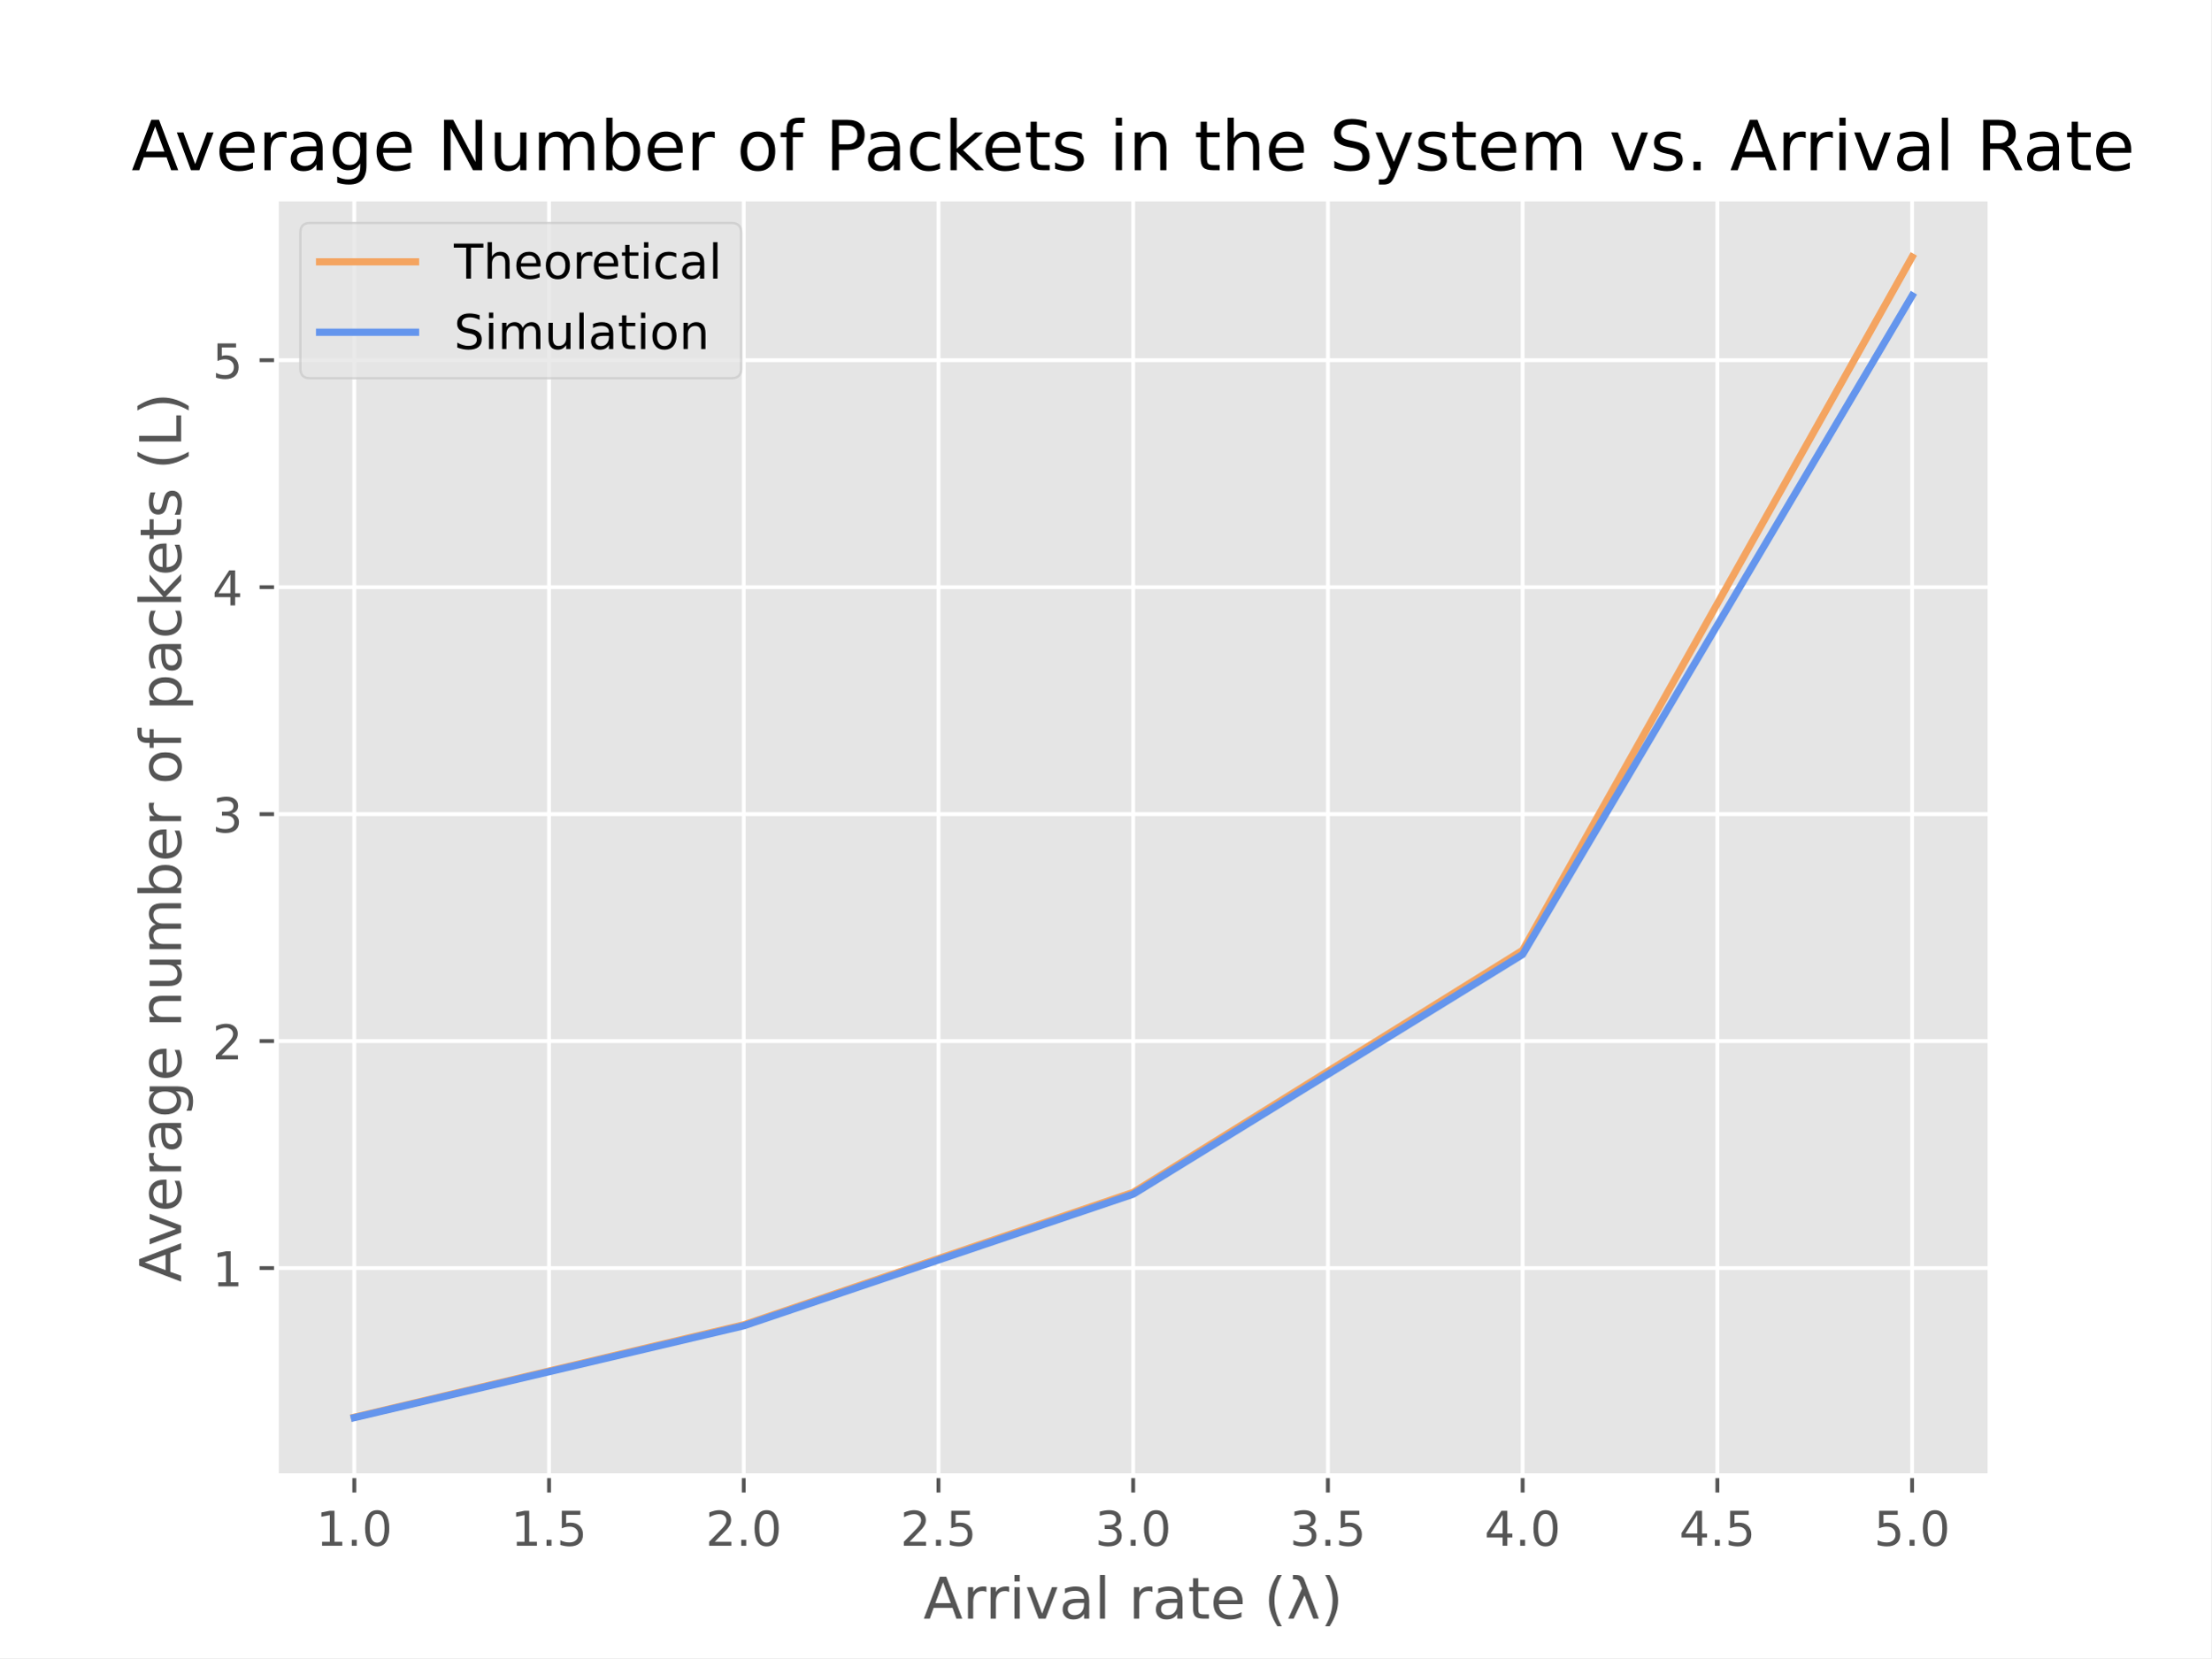
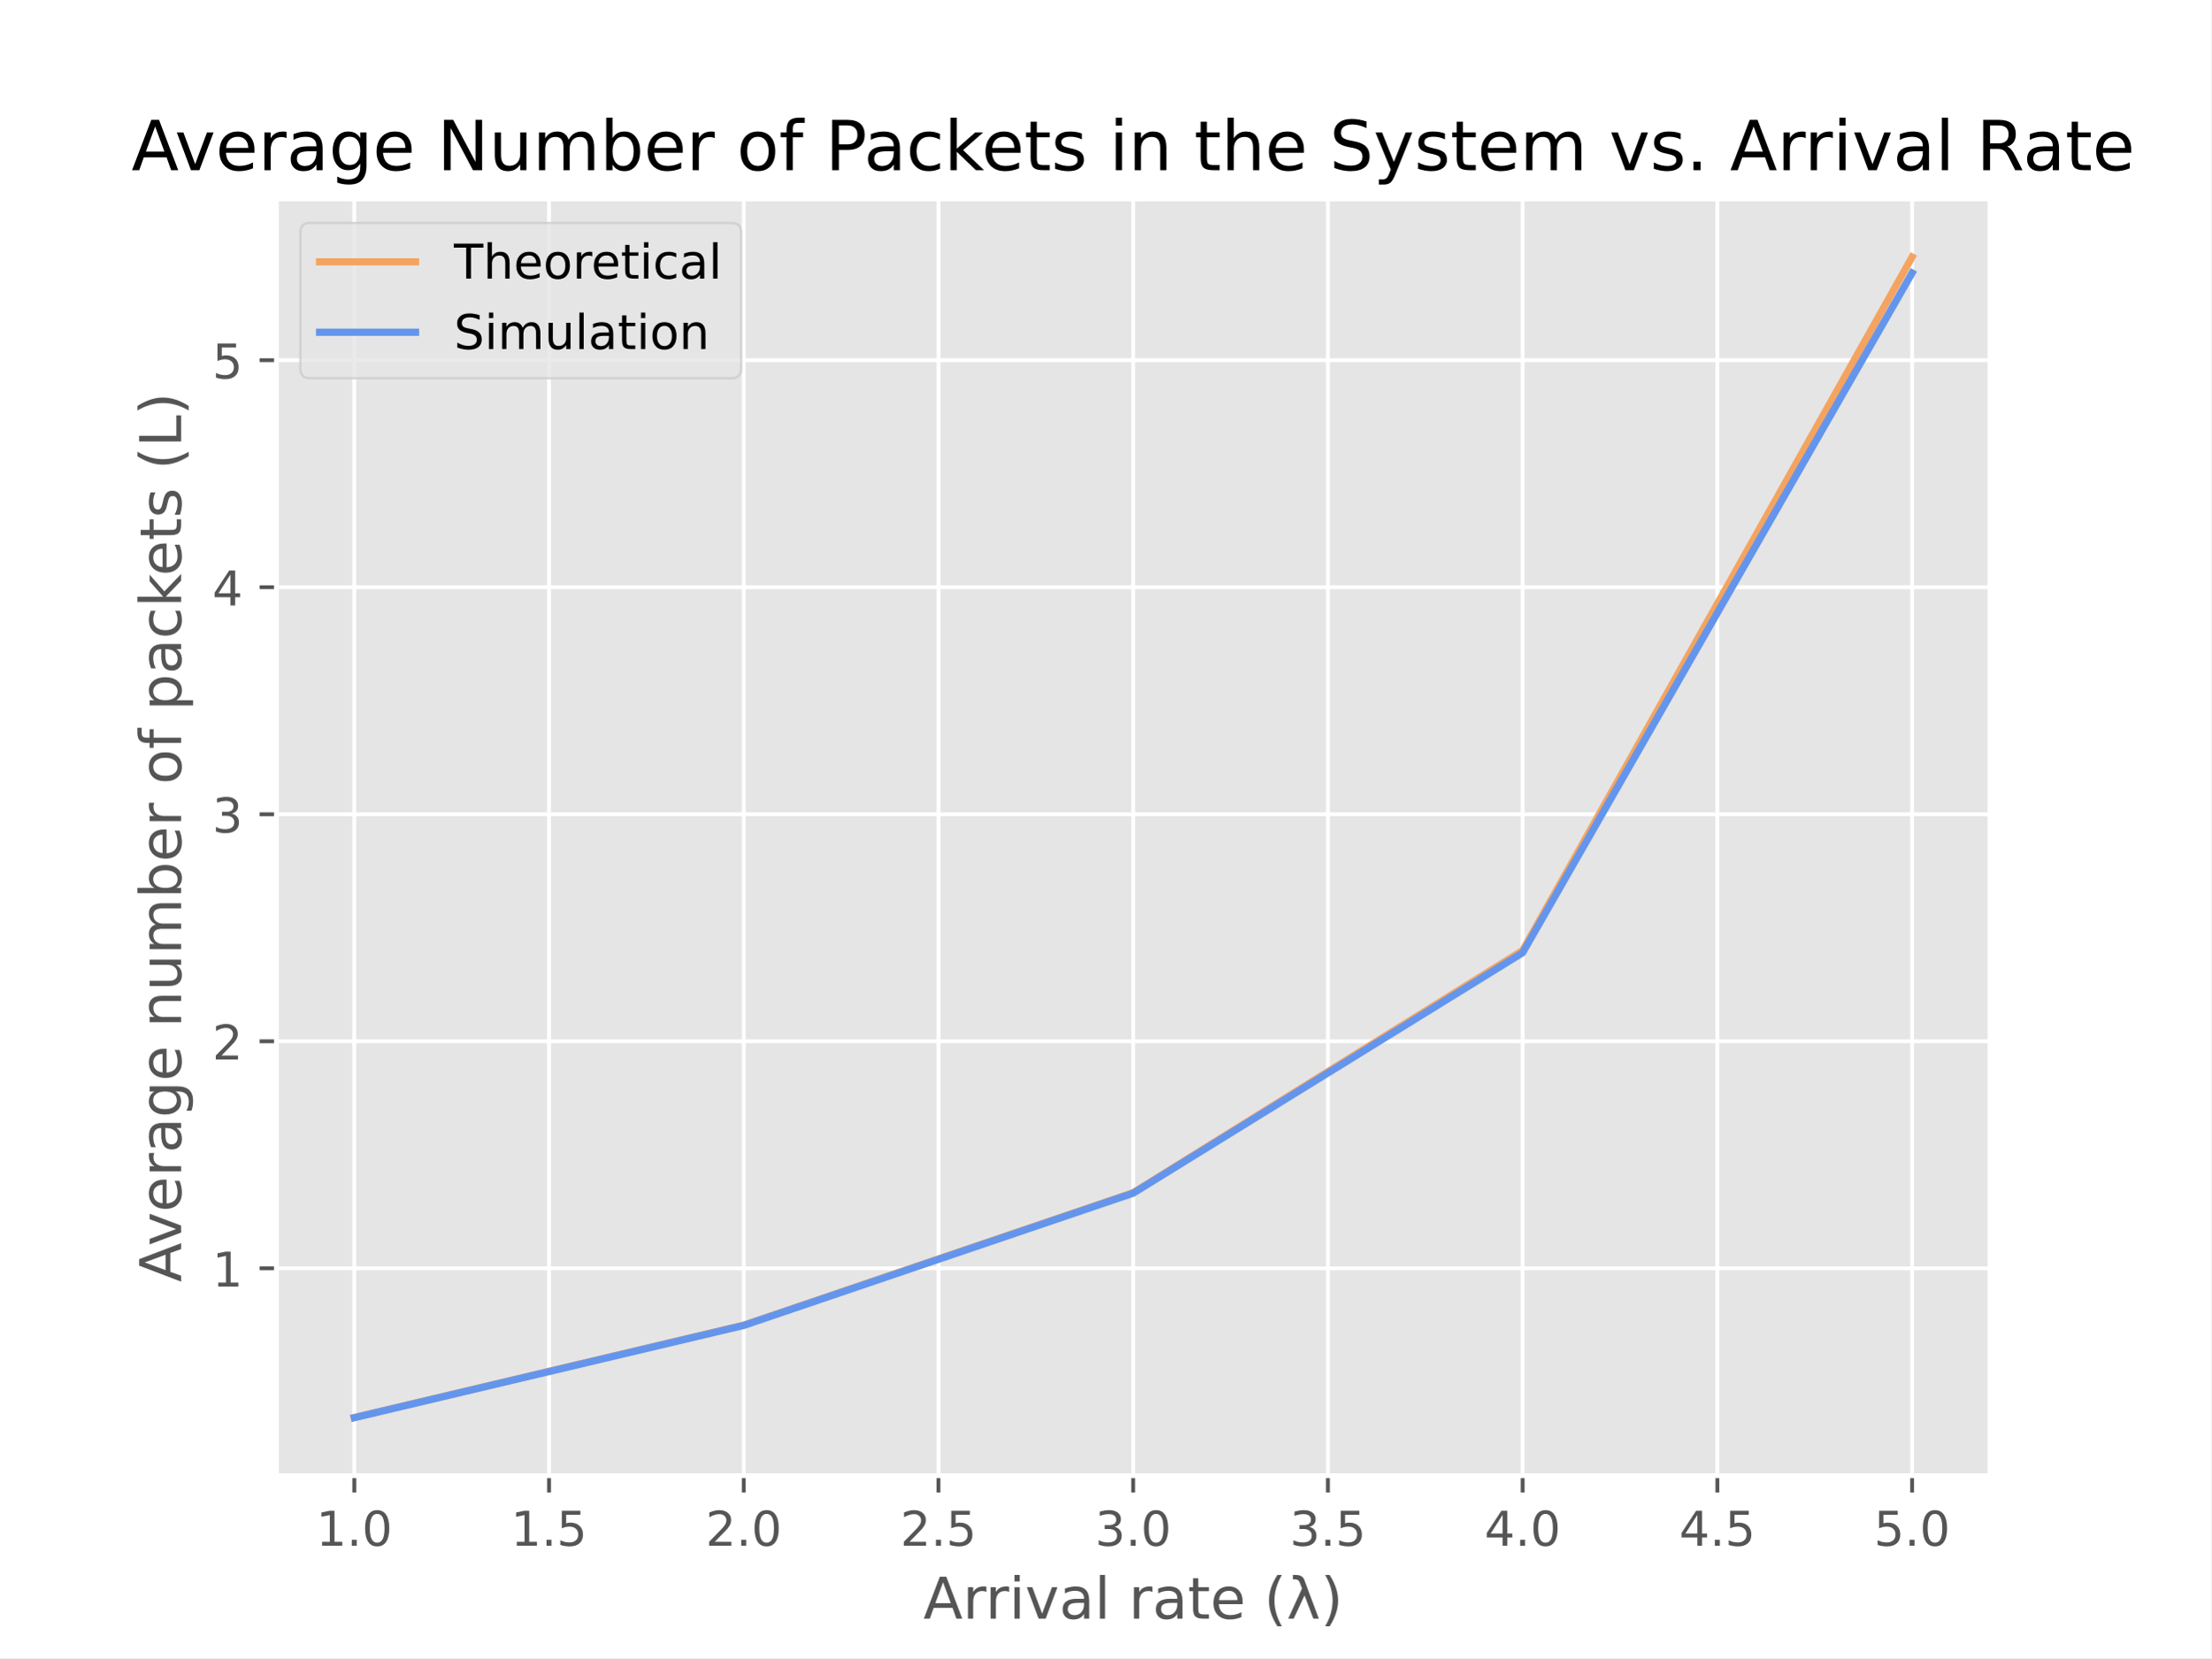
<svg xmlns="http://www.w3.org/2000/svg" xmlns:xlink="http://www.w3.org/1999/xlink" width="460.8pt" height="345.6pt" viewBox="0 0 460.8 345.6" version="1.1">
  <defs>
    <style type="text/css">*{stroke-linejoin: round; stroke-linecap: butt}</style>
  </defs>
  <g id="figure_1">
    <g id="patch_1">
      <path d="M 0 345.6  L 460.8 345.6  L 460.8 0  L 0 0  z " style="fill: #ffffff" />
    </g>
    <g id="axes_1">
      <g id="patch_2">
        <path d="M 57.6 307.584  L 414.72 307.584  L 414.72 41.472  L 57.6 41.472  z " style="fill: #e5e5e5" />
      </g>
      <g id="matplotlib.axis_1">
        <g id="xtick_1">
          <g id="line2d_1">
-             <path d="M 73.833 307.584  L 73.833 41.472  " clip-path="url(#pcdde0adc64)" style="fill: none; stroke: #ffffff; stroke-width: 0.8; stroke-linecap: square" />
+             <path d="M 73.833 307.584  L 73.833 41.472  " clip-path="url(#p3af6753d50)" style="fill: none; stroke: #ffffff; stroke-width: 0.8; stroke-linecap: square" />
          </g>
          <g id="line2d_2">
            <defs>
-               <path id="m30b4d88500" d="M 0 0  L 0 3.5  " style="stroke: #555555; stroke-width: 0.8" />
+               <path id="mdb3ce0d282" d="M 0 0  L 0 3.5  " style="stroke: #555555; stroke-width: 0.8" />
            </defs>
            <g>
-               <use xlink:href="#m30b4d88500" x="73.833" y="307.584" style="fill: #555555; stroke: #555555; stroke-width: 0.8" />
+               <use xlink:href="#mdb3ce0d282" x="73.833" y="307.584" style="fill: #555555; stroke: #555555; stroke-width: 0.8" />
            </g>
          </g>
          <g id="text_1">
            <g style="fill: #555555" transform="translate(65.88116 322.1824) scale(0.1 -0.1)">
              <defs>
                <path id="DejaVuSans-31" d="M 794 531  L 1825 531  L 1825 4091  L 703 3866  L 703 4441  L 1819 4666  L 2450 4666  L 2450 531  L 3481 531  L 3481 0  L 794 0  L 794 531  z " transform="scale(0.015625)" />
                <path id="DejaVuSans-2e" d="M 684 794  L 1344 794  L 1344 0  L 684 0  L 684 794  z " transform="scale(0.015625)" />
                <path id="DejaVuSans-30" d="M 2034 4250  Q 1547 4250 1301 3770  Q 1056 3291 1056 2328  Q 1056 1369 1301 889  Q 1547 409 2034 409  Q 2525 409 2770 889  Q 3016 1369 3016 2328  Q 3016 3291 2770 3770  Q 2525 4250 2034 4250  z M 2034 4750  Q 2819 4750 3233 4129  Q 3647 3509 3647 2328  Q 3647 1150 3233 529  Q 2819 -91 2034 -91  Q 1250 -91 836 529  Q 422 1150 422 2328  Q 422 3509 836 4129  Q 1250 4750 2034 4750  z " transform="scale(0.015625)" />
              </defs>
              <use xlink:href="#DejaVuSans-31" />
              <use xlink:href="#DejaVuSans-2e" x="63.623" />
              <use xlink:href="#DejaVuSans-30" x="95.41" />
            </g>
          </g>
        </g>
        <g id="xtick_2">
          <g id="line2d_3">
-             <path d="M 114.415 307.584  L 114.415 41.472  " clip-path="url(#pcdde0adc64)" style="fill: none; stroke: #ffffff; stroke-width: 0.8; stroke-linecap: square" />
+             <path d="M 114.415 307.584  L 114.415 41.472  " clip-path="url(#p3af6753d50)" style="fill: none; stroke: #ffffff; stroke-width: 0.8; stroke-linecap: square" />
          </g>
          <g id="line2d_4">
            <g>
-               <use xlink:href="#m30b4d88500" x="114.415" y="307.584" style="fill: #555555; stroke: #555555; stroke-width: 0.8" />
+               <use xlink:href="#mdb3ce0d282" x="114.415" y="307.584" style="fill: #555555; stroke: #555555; stroke-width: 0.8" />
            </g>
          </g>
          <g id="text_2">
            <g style="fill: #555555" transform="translate(106.463 322.1824) scale(0.1 -0.1)">
              <defs>
                <path id="DejaVuSans-35" d="M 691 4666  L 3169 4666  L 3169 4134  L 1269 4134  L 1269 2991  Q 1406 3038 1543 3061  Q 1681 3084 1819 3084  Q 2600 3084 3056 2656  Q 3513 2228 3513 1497  Q 3513 744 3044 326  Q 2575 -91 1722 -91  Q 1428 -91 1123 -41  Q 819 9 494 109  L 494 744  Q 775 591 1075 516  Q 1375 441 1709 441  Q 2250 441 2565 725  Q 2881 1009 2881 1497  Q 2881 1984 2565 2268  Q 2250 2553 1709 2553  Q 1456 2553 1204 2497  Q 953 2441 691 2322  L 691 4666  z " transform="scale(0.015625)" />
              </defs>
              <use xlink:href="#DejaVuSans-31" />
              <use xlink:href="#DejaVuSans-2e" x="63.623" />
              <use xlink:href="#DejaVuSans-35" x="95.41" />
            </g>
          </g>
        </g>
        <g id="xtick_3">
          <g id="line2d_5">
-             <path d="M 154.996 307.584  L 154.996 41.472  " clip-path="url(#pcdde0adc64)" style="fill: none; stroke: #ffffff; stroke-width: 0.8; stroke-linecap: square" />
+             <path d="M 154.996 307.584  L 154.996 41.472  " clip-path="url(#p3af6753d50)" style="fill: none; stroke: #ffffff; stroke-width: 0.8; stroke-linecap: square" />
          </g>
          <g id="line2d_6">
            <g>
-               <use xlink:href="#m30b4d88500" x="154.996" y="307.584" style="fill: #555555; stroke: #555555; stroke-width: 0.8" />
+               <use xlink:href="#mdb3ce0d282" x="154.996" y="307.584" style="fill: #555555; stroke: #555555; stroke-width: 0.8" />
            </g>
          </g>
          <g id="text_3">
            <g style="fill: #555555" transform="translate(147.0448 322.1824) scale(0.1 -0.1)">
              <defs>
                <path id="DejaVuSans-32" d="M 1228 531  L 3431 531  L 3431 0  L 469 0  L 469 531  Q 828 903 1448 1529  Q 2069 2156 2228 2338  Q 2531 2678 2651 2914  Q 2772 3150 2772 3378  Q 2772 3750 2511 3984  Q 2250 4219 1831 4219  Q 1534 4219 1204 4116  Q 875 4013 500 3803  L 500 4441  Q 881 4594 1212 4672  Q 1544 4750 1819 4750  Q 2544 4750 2975 4387  Q 3406 4025 3406 3419  Q 3406 3131 3298 2873  Q 3191 2616 2906 2266  Q 2828 2175 2409 1742  Q 1991 1309 1228 531  z " transform="scale(0.015625)" />
              </defs>
              <use xlink:href="#DejaVuSans-32" />
              <use xlink:href="#DejaVuSans-2e" x="63.623" />
              <use xlink:href="#DejaVuSans-30" x="95.41" />
            </g>
          </g>
        </g>
        <g id="xtick_4">
          <g id="line2d_7">
-             <path d="M 195.578 307.584  L 195.578 41.472  " clip-path="url(#pcdde0adc64)" style="fill: none; stroke: #ffffff; stroke-width: 0.8; stroke-linecap: square" />
+             <path d="M 195.578 307.584  L 195.578 41.472  " clip-path="url(#p3af6753d50)" style="fill: none; stroke: #ffffff; stroke-width: 0.8; stroke-linecap: square" />
          </g>
          <g id="line2d_8">
            <g>
-               <use xlink:href="#m30b4d88500" x="195.578" y="307.584" style="fill: #555555; stroke: #555555; stroke-width: 0.8" />
+               <use xlink:href="#mdb3ce0d282" x="195.578" y="307.584" style="fill: #555555; stroke: #555555; stroke-width: 0.8" />
            </g>
          </g>
          <g id="text_4">
            <g style="fill: #555555" transform="translate(187.6266 322.1824) scale(0.1 -0.1)">
              <use xlink:href="#DejaVuSans-32" />
              <use xlink:href="#DejaVuSans-2e" x="63.623" />
              <use xlink:href="#DejaVuSans-35" x="95.41" />
            </g>
          </g>
        </g>
        <g id="xtick_5">
          <g id="line2d_9">
-             <path d="M 236.16 307.584  L 236.16 41.472  " clip-path="url(#pcdde0adc64)" style="fill: none; stroke: #ffffff; stroke-width: 0.8; stroke-linecap: square" />
+             <path d="M 236.16 307.584  L 236.16 41.472  " clip-path="url(#p3af6753d50)" style="fill: none; stroke: #ffffff; stroke-width: 0.8; stroke-linecap: square" />
          </g>
          <g id="line2d_10">
            <g>
-               <use xlink:href="#m30b4d88500" x="236.16" y="307.584" style="fill: #555555; stroke: #555555; stroke-width: 0.8" />
+               <use xlink:href="#mdb3ce0d282" x="236.16" y="307.584" style="fill: #555555; stroke: #555555; stroke-width: 0.8" />
            </g>
          </g>
          <g id="text_5">
            <g style="fill: #555555" transform="translate(228.2084 322.1824) scale(0.1 -0.1)">
              <defs>
                <path id="DejaVuSans-33" d="M 2597 2516  Q 3050 2419 3304 2112  Q 3559 1806 3559 1356  Q 3559 666 3084 287  Q 2609 -91 1734 -91  Q 1441 -91 1130 -33  Q 819 25 488 141  L 488 750  Q 750 597 1062 519  Q 1375 441 1716 441  Q 2309 441 2620 675  Q 2931 909 2931 1356  Q 2931 1769 2642 2001  Q 2353 2234 1838 2234  L 1294 2234  L 1294 2753  L 1863 2753  Q 2328 2753 2575 2939  Q 2822 3125 2822 3475  Q 2822 3834 2567 4026  Q 2313 4219 1838 4219  Q 1578 4219 1281 4162  Q 984 4106 628 3988  L 628 4550  Q 988 4650 1302 4700  Q 1616 4750 1894 4750  Q 2613 4750 3031 4423  Q 3450 4097 3450 3541  Q 3450 3153 3228 2886  Q 3006 2619 2597 2516  z " transform="scale(0.015625)" />
              </defs>
              <use xlink:href="#DejaVuSans-33" />
              <use xlink:href="#DejaVuSans-2e" x="63.623" />
              <use xlink:href="#DejaVuSans-30" x="95.41" />
            </g>
          </g>
        </g>
        <g id="xtick_6">
          <g id="line2d_11">
-             <path d="M 276.742 307.584  L 276.742 41.472  " clip-path="url(#pcdde0adc64)" style="fill: none; stroke: #ffffff; stroke-width: 0.8; stroke-linecap: square" />
+             <path d="M 276.742 307.584  L 276.742 41.472  " clip-path="url(#p3af6753d50)" style="fill: none; stroke: #ffffff; stroke-width: 0.8; stroke-linecap: square" />
          </g>
          <g id="line2d_12">
            <g>
-               <use xlink:href="#m30b4d88500" x="276.742" y="307.584" style="fill: #555555; stroke: #555555; stroke-width: 0.8" />
+               <use xlink:href="#mdb3ce0d282" x="276.742" y="307.584" style="fill: #555555; stroke: #555555; stroke-width: 0.8" />
            </g>
          </g>
          <g id="text_6">
            <g style="fill: #555555" transform="translate(268.7903 322.1824) scale(0.1 -0.1)">
              <use xlink:href="#DejaVuSans-33" />
              <use xlink:href="#DejaVuSans-2e" x="63.623" />
              <use xlink:href="#DejaVuSans-35" x="95.41" />
            </g>
          </g>
        </g>
        <g id="xtick_7">
          <g id="line2d_13">
-             <path d="M 317.324 307.584  L 317.324 41.472  " clip-path="url(#pcdde0adc64)" style="fill: none; stroke: #ffffff; stroke-width: 0.8; stroke-linecap: square" />
+             <path d="M 317.324 307.584  L 317.324 41.472  " clip-path="url(#p3af6753d50)" style="fill: none; stroke: #ffffff; stroke-width: 0.8; stroke-linecap: square" />
          </g>
          <g id="line2d_14">
            <g>
-               <use xlink:href="#m30b4d88500" x="317.324" y="307.584" style="fill: #555555; stroke: #555555; stroke-width: 0.8" />
+               <use xlink:href="#mdb3ce0d282" x="317.324" y="307.584" style="fill: #555555; stroke: #555555; stroke-width: 0.8" />
            </g>
          </g>
          <g id="text_7">
            <g style="fill: #555555" transform="translate(309.3721 322.1824) scale(0.1 -0.1)">
              <defs>
                <path id="DejaVuSans-34" d="M 2419 4116  L 825 1625  L 2419 1625  L 2419 4116  z M 2253 4666  L 3047 4666  L 3047 1625  L 3713 1625  L 3713 1100  L 3047 1100  L 3047 0  L 2419 0  L 2419 1100  L 313 1100  L 313 1709  L 2253 4666  z " transform="scale(0.015625)" />
              </defs>
              <use xlink:href="#DejaVuSans-34" />
              <use xlink:href="#DejaVuSans-2e" x="63.623" />
              <use xlink:href="#DejaVuSans-30" x="95.41" />
            </g>
          </g>
        </g>
        <g id="xtick_8">
          <g id="line2d_15">
-             <path d="M 357.905 307.584  L 357.905 41.472  " clip-path="url(#pcdde0adc64)" style="fill: none; stroke: #ffffff; stroke-width: 0.8; stroke-linecap: square" />
+             <path d="M 357.905 307.584  L 357.905 41.472  " clip-path="url(#p3af6753d50)" style="fill: none; stroke: #ffffff; stroke-width: 0.8; stroke-linecap: square" />
          </g>
          <g id="line2d_16">
            <g>
-               <use xlink:href="#m30b4d88500" x="357.905" y="307.584" style="fill: #555555; stroke: #555555; stroke-width: 0.8" />
+               <use xlink:href="#mdb3ce0d282" x="357.905" y="307.584" style="fill: #555555; stroke: #555555; stroke-width: 0.8" />
            </g>
          </g>
          <g id="text_8">
            <g style="fill: #555555" transform="translate(349.9539 322.1824) scale(0.1 -0.1)">
              <use xlink:href="#DejaVuSans-34" />
              <use xlink:href="#DejaVuSans-2e" x="63.623" />
              <use xlink:href="#DejaVuSans-35" x="95.41" />
            </g>
          </g>
        </g>
        <g id="xtick_9">
          <g id="line2d_17">
-             <path d="M 398.487 307.584  L 398.487 41.472  " clip-path="url(#pcdde0adc64)" style="fill: none; stroke: #ffffff; stroke-width: 0.8; stroke-linecap: square" />
+             <path d="M 398.487 307.584  L 398.487 41.472  " clip-path="url(#p3af6753d50)" style="fill: none; stroke: #ffffff; stroke-width: 0.8; stroke-linecap: square" />
          </g>
          <g id="line2d_18">
            <g>
-               <use xlink:href="#m30b4d88500" x="398.487" y="307.584" style="fill: #555555; stroke: #555555; stroke-width: 0.8" />
+               <use xlink:href="#mdb3ce0d282" x="398.487" y="307.584" style="fill: #555555; stroke: #555555; stroke-width: 0.8" />
            </g>
          </g>
          <g id="text_9">
            <g style="fill: #555555" transform="translate(390.5357 322.1824) scale(0.1 -0.1)">
              <use xlink:href="#DejaVuSans-35" />
              <use xlink:href="#DejaVuSans-2e" x="63.623" />
              <use xlink:href="#DejaVuSans-30" x="95.41" />
            </g>
          </g>
        </g>
        <g id="text_10">
          <g style="fill: #555555" transform="translate(192.4313 337.3802) scale(0.12 -0.12)">
            <defs>
              <path id="DejaVuSans-41" d="M 2188 4044  L 1331 1722  L 3047 1722  L 2188 4044  z M 1831 4666  L 2547 4666  L 4325 0  L 3669 0  L 3244 1197  L 1141 1197  L 716 0  L 50 0  L 1831 4666  z " transform="scale(0.015625)" />
              <path id="DejaVuSans-72" d="M 2631 2963  Q 2534 3019 2420 3045  Q 2306 3072 2169 3072  Q 1681 3072 1420 2755  Q 1159 2438 1159 1844  L 1159 0  L 581 0  L 581 3500  L 1159 3500  L 1159 2956  Q 1341 3275 1631 3429  Q 1922 3584 2338 3584  Q 2397 3584 2469 3576  Q 2541 3569 2628 3553  L 2631 2963  z " transform="scale(0.015625)" />
              <path id="DejaVuSans-69" d="M 603 3500  L 1178 3500  L 1178 0  L 603 0  L 603 3500  z M 603 4863  L 1178 4863  L 1178 4134  L 603 4134  L 603 4863  z " transform="scale(0.015625)" />
              <path id="DejaVuSans-76" d="M 191 3500  L 800 3500  L 1894 563  L 2988 3500  L 3597 3500  L 2284 0  L 1503 0  L 191 3500  z " transform="scale(0.015625)" />
              <path id="DejaVuSans-61" d="M 2194 1759  Q 1497 1759 1228 1600  Q 959 1441 959 1056  Q 959 750 1161 570  Q 1363 391 1709 391  Q 2188 391 2477 730  Q 2766 1069 2766 1631  L 2766 1759  L 2194 1759  z M 3341 1997  L 3341 0  L 2766 0  L 2766 531  Q 2569 213 2275 61  Q 1981 -91 1556 -91  Q 1019 -91 701 211  Q 384 513 384 1019  Q 384 1609 779 1909  Q 1175 2209 1959 2209  L 2766 2209  L 2766 2266  Q 2766 2663 2505 2880  Q 2244 3097 1772 3097  Q 1472 3097 1187 3025  Q 903 2953 641 2809  L 641 3341  Q 956 3463 1253 3523  Q 1550 3584 1831 3584  Q 2591 3584 2966 3190  Q 3341 2797 3341 1997  z " transform="scale(0.015625)" />
              <path id="DejaVuSans-6c" d="M 603 4863  L 1178 4863  L 1178 0  L 603 0  L 603 4863  z " transform="scale(0.015625)" />
              <path id="DejaVuSans-20" transform="scale(0.015625)" />
              <path id="DejaVuSans-74" d="M 1172 4494  L 1172 3500  L 2356 3500  L 2356 3053  L 1172 3053  L 1172 1153  Q 1172 725 1289 603  Q 1406 481 1766 481  L 2356 481  L 2356 0  L 1766 0  Q 1100 0 847 248  Q 594 497 594 1153  L 594 3053  L 172 3053  L 172 3500  L 594 3500  L 594 4494  L 1172 4494  z " transform="scale(0.015625)" />
              <path id="DejaVuSans-65" d="M 3597 1894  L 3597 1613  L 953 1613  Q 991 1019 1311 708  Q 1631 397 2203 397  Q 2534 397 2845 478  Q 3156 559 3463 722  L 3463 178  Q 3153 47 2828 -22  Q 2503 -91 2169 -91  Q 1331 -91 842 396  Q 353 884 353 1716  Q 353 2575 817 3079  Q 1281 3584 2069 3584  Q 2775 3584 3186 3129  Q 3597 2675 3597 1894  z M 3022 2063  Q 3016 2534 2758 2815  Q 2500 3097 2075 3097  Q 1594 3097 1305 2825  Q 1016 2553 972 2059  L 3022 2063  z " transform="scale(0.015625)" />
              <path id="DejaVuSans-28" d="M 1984 4856  Q 1566 4138 1362 3434  Q 1159 2731 1159 2009  Q 1159 1288 1364 580  Q 1569 -128 1984 -844  L 1484 -844  Q 1016 -109 783 600  Q 550 1309 550 2009  Q 550 2706 781 3412  Q 1013 4119 1484 4856  L 1984 4856  z " transform="scale(0.015625)" />
              <path id="DejaVuSans-3bb" d="M 1981 4316  L 3597 0  L 2988 0  L 2006 2588  L 800 0  L 191 0  L 1725 3356  L 1494 3975  Q 1347 4369 1013 4369  L 713 4369  L 713 4863  L 1078 4856  Q 1784 4847 1981 4316  z " transform="scale(0.015625)" />
              <path id="DejaVuSans-29" d="M 513 4856  L 1013 4856  Q 1481 4119 1714 3412  Q 1947 2706 1947 2009  Q 1947 1309 1714 600  Q 1481 -109 1013 -844  L 513 -844  Q 928 -128 1133 580  Q 1338 1288 1338 2009  Q 1338 2731 1133 3434  Q 928 4138 513 4856  z " transform="scale(0.015625)" />
            </defs>
            <use xlink:href="#DejaVuSans-41" />
            <use xlink:href="#DejaVuSans-72" x="68.408" />
            <use xlink:href="#DejaVuSans-72" x="107.771" />
            <use xlink:href="#DejaVuSans-69" x="148.885" />
            <use xlink:href="#DejaVuSans-76" x="176.668" />
            <use xlink:href="#DejaVuSans-61" x="235.848" />
            <use xlink:href="#DejaVuSans-6c" x="297.127" />
            <use xlink:href="#DejaVuSans-20" x="324.91" />
            <use xlink:href="#DejaVuSans-72" x="356.697" />
            <use xlink:href="#DejaVuSans-61" x="397.811" />
            <use xlink:href="#DejaVuSans-74" x="459.09" />
            <use xlink:href="#DejaVuSans-65" x="498.299" />
            <use xlink:href="#DejaVuSans-20" x="559.822" />
            <use xlink:href="#DejaVuSans-28" x="591.609" />
            <use xlink:href="#DejaVuSans-3bb" x="630.623" />
            <use xlink:href="#DejaVuSans-29" x="689.803" />
          </g>
        </g>
      </g>
      <g id="matplotlib.axis_2">
        <g id="ytick_1">
          <g id="line2d_19">
-             <path d="M 57.6 264.31  L 414.72 264.31  " clip-path="url(#pcdde0adc64)" style="fill: none; stroke: #ffffff; stroke-width: 0.8; stroke-linecap: square" />
+             <path d="M 57.6 264.361  L 414.72 264.361  " clip-path="url(#p3af6753d50)" style="fill: none; stroke: #ffffff; stroke-width: 0.8; stroke-linecap: square" />
          </g>
          <g id="line2d_20">
            <defs>
-               <path id="mb5cdd0126a" d="M 0 0  L -3.5 0  " style="stroke: #555555; stroke-width: 0.8" />
+               <path id="m7783e304d1" d="M 0 0  L -3.5 0  " style="stroke: #555555; stroke-width: 0.8" />
            </defs>
            <g>
-               <use xlink:href="#mb5cdd0126a" x="57.6" y="264.31" style="fill: #555555; stroke: #555555; stroke-width: 0.8" />
+               <use xlink:href="#m7783e304d1" x="57.6" y="264.361" style="fill: #555555; stroke: #555555; stroke-width: 0.8" />
            </g>
          </g>
          <g id="text_11">
-             <g style="fill: #555555" transform="translate(44.2375 268.1093) scale(0.1 -0.1)">
+             <g style="fill: #555555" transform="translate(44.2375 268.1599) scale(0.1 -0.1)">
              <use xlink:href="#DejaVuSans-31" />
            </g>
          </g>
        </g>
        <g id="ytick_2">
          <g id="line2d_21">
-             <path d="M 57.6 217.001  L 414.72 217.001  " clip-path="url(#pcdde0adc64)" style="fill: none; stroke: #ffffff; stroke-width: 0.8; stroke-linecap: square" />
+             <path d="M 57.6 217.04  L 414.72 217.04  " clip-path="url(#p3af6753d50)" style="fill: none; stroke: #ffffff; stroke-width: 0.8; stroke-linecap: square" />
          </g>
          <g id="line2d_22">
            <g>
-               <use xlink:href="#mb5cdd0126a" x="57.6" y="217.001" style="fill: #555555; stroke: #555555; stroke-width: 0.8" />
+               <use xlink:href="#m7783e304d1" x="57.6" y="217.04" style="fill: #555555; stroke: #555555; stroke-width: 0.8" />
            </g>
          </g>
          <g id="text_12">
-             <g style="fill: #555555" transform="translate(44.2375 220.7999) scale(0.1 -0.1)">
+             <g style="fill: #555555" transform="translate(44.2375 220.8391) scale(0.1 -0.1)">
              <use xlink:href="#DejaVuSans-32" />
            </g>
          </g>
        </g>
        <g id="ytick_3">
          <g id="line2d_23">
-             <path d="M 57.6 169.691  L 414.72 169.691  " clip-path="url(#pcdde0adc64)" style="fill: none; stroke: #ffffff; stroke-width: 0.8; stroke-linecap: square" />
+             <path d="M 57.6 169.719  L 414.72 169.719  " clip-path="url(#p3af6753d50)" style="fill: none; stroke: #ffffff; stroke-width: 0.8; stroke-linecap: square" />
          </g>
          <g id="line2d_24">
            <g>
-               <use xlink:href="#mb5cdd0126a" x="57.6" y="169.691" style="fill: #555555; stroke: #555555; stroke-width: 0.8" />
+               <use xlink:href="#m7783e304d1" x="57.6" y="169.719" style="fill: #555555; stroke: #555555; stroke-width: 0.8" />
            </g>
          </g>
          <g id="text_13">
-             <g style="fill: #555555" transform="translate(44.2375 173.4904) scale(0.1 -0.1)">
+             <g style="fill: #555555" transform="translate(44.2375 173.5183) scale(0.1 -0.1)">
              <use xlink:href="#DejaVuSans-33" />
            </g>
          </g>
        </g>
        <g id="ytick_4">
          <g id="line2d_25">
-             <path d="M 57.6 122.382  L 414.72 122.382  " clip-path="url(#pcdde0adc64)" style="fill: none; stroke: #ffffff; stroke-width: 0.8; stroke-linecap: square" />
+             <path d="M 57.6 122.398  L 414.72 122.398  " clip-path="url(#p3af6753d50)" style="fill: none; stroke: #ffffff; stroke-width: 0.8; stroke-linecap: square" />
          </g>
          <g id="line2d_26">
            <g>
-               <use xlink:href="#mb5cdd0126a" x="57.6" y="122.382" style="fill: #555555; stroke: #555555; stroke-width: 0.8" />
+               <use xlink:href="#m7783e304d1" x="57.6" y="122.398" style="fill: #555555; stroke: #555555; stroke-width: 0.8" />
            </g>
          </g>
          <g id="text_14">
-             <g style="fill: #555555" transform="translate(44.2375 126.181) scale(0.1 -0.1)">
+             <g style="fill: #555555" transform="translate(44.2375 126.1975) scale(0.1 -0.1)">
              <use xlink:href="#DejaVuSans-34" />
            </g>
          </g>
        </g>
        <g id="ytick_5">
          <g id="line2d_27">
-             <path d="M 57.6 75.072  L 414.72 75.072  " clip-path="url(#pcdde0adc64)" style="fill: none; stroke: #ffffff; stroke-width: 0.8; stroke-linecap: square" />
+             <path d="M 57.6 75.077  L 414.72 75.077  " clip-path="url(#p3af6753d50)" style="fill: none; stroke: #ffffff; stroke-width: 0.8; stroke-linecap: square" />
          </g>
          <g id="line2d_28">
            <g>
-               <use xlink:href="#mb5cdd0126a" x="57.6" y="75.072" style="fill: #555555; stroke: #555555; stroke-width: 0.8" />
+               <use xlink:href="#m7783e304d1" x="57.6" y="75.077" style="fill: #555555; stroke: #555555; stroke-width: 0.8" />
            </g>
          </g>
          <g id="text_15">
-             <g style="fill: #555555" transform="translate(44.2375 78.87152) scale(0.1 -0.1)">
+             <g style="fill: #555555" transform="translate(44.2375 78.87668) scale(0.1 -0.1)">
              <use xlink:href="#DejaVuSans-35" />
            </g>
          </g>
        </g>
        <g id="text_16">
          <g style="fill: #555555" transform="translate(37.74188 267.2317) rotate(-90) scale(0.12 -0.12)">
            <defs>
              <path id="DejaVuSans-67" d="M 2906 1791  Q 2906 2416 2648 2759  Q 2391 3103 1925 3103  Q 1463 3103 1205 2759  Q 947 2416 947 1791  Q 947 1169 1205 825  Q 1463 481 1925 481  Q 2391 481 2648 825  Q 2906 1169 2906 1791  z M 3481 434  Q 3481 -459 3084 -895  Q 2688 -1331 1869 -1331  Q 1566 -1331 1297 -1286  Q 1028 -1241 775 -1147  L 775 -588  Q 1028 -725 1275 -790  Q 1522 -856 1778 -856  Q 2344 -856 2625 -561  Q 2906 -266 2906 331  L 2906 616  Q 2728 306 2450 153  Q 2172 0 1784 0  Q 1141 0 747 490  Q 353 981 353 1791  Q 353 2603 747 3093  Q 1141 3584 1784 3584  Q 2172 3584 2450 3431  Q 2728 3278 2906 2969  L 2906 3500  L 3481 3500  L 3481 434  z " transform="scale(0.015625)" />
              <path id="DejaVuSans-6e" d="M 3513 2113  L 3513 0  L 2938 0  L 2938 2094  Q 2938 2591 2744 2837  Q 2550 3084 2163 3084  Q 1697 3084 1428 2787  Q 1159 2491 1159 1978  L 1159 0  L 581 0  L 581 3500  L 1159 3500  L 1159 2956  Q 1366 3272 1645 3428  Q 1925 3584 2291 3584  Q 2894 3584 3203 3211  Q 3513 2838 3513 2113  z " transform="scale(0.015625)" />
              <path id="DejaVuSans-75" d="M 544 1381  L 544 3500  L 1119 3500  L 1119 1403  Q 1119 906 1312 657  Q 1506 409 1894 409  Q 2359 409 2629 706  Q 2900 1003 2900 1516  L 2900 3500  L 3475 3500  L 3475 0  L 2900 0  L 2900 538  Q 2691 219 2414 64  Q 2138 -91 1772 -91  Q 1169 -91 856 284  Q 544 659 544 1381  z M 1991 3584  L 1991 3584  z " transform="scale(0.015625)" />
              <path id="DejaVuSans-6d" d="M 3328 2828  Q 3544 3216 3844 3400  Q 4144 3584 4550 3584  Q 5097 3584 5394 3201  Q 5691 2819 5691 2113  L 5691 0  L 5113 0  L 5113 2094  Q 5113 2597 4934 2840  Q 4756 3084 4391 3084  Q 3944 3084 3684 2787  Q 3425 2491 3425 1978  L 3425 0  L 2847 0  L 2847 2094  Q 2847 2600 2669 2842  Q 2491 3084 2119 3084  Q 1678 3084 1418 2786  Q 1159 2488 1159 1978  L 1159 0  L 581 0  L 581 3500  L 1159 3500  L 1159 2956  Q 1356 3278 1631 3431  Q 1906 3584 2284 3584  Q 2666 3584 2933 3390  Q 3200 3197 3328 2828  z " transform="scale(0.015625)" />
              <path id="DejaVuSans-62" d="M 3116 1747  Q 3116 2381 2855 2742  Q 2594 3103 2138 3103  Q 1681 3103 1420 2742  Q 1159 2381 1159 1747  Q 1159 1113 1420 752  Q 1681 391 2138 391  Q 2594 391 2855 752  Q 3116 1113 3116 1747  z M 1159 2969  Q 1341 3281 1617 3432  Q 1894 3584 2278 3584  Q 2916 3584 3314 3078  Q 3713 2572 3713 1747  Q 3713 922 3314 415  Q 2916 -91 2278 -91  Q 1894 -91 1617 61  Q 1341 213 1159 525  L 1159 0  L 581 0  L 581 4863  L 1159 4863  L 1159 2969  z " transform="scale(0.015625)" />
              <path id="DejaVuSans-6f" d="M 1959 3097  Q 1497 3097 1228 2736  Q 959 2375 959 1747  Q 959 1119 1226 758  Q 1494 397 1959 397  Q 2419 397 2687 759  Q 2956 1122 2956 1747  Q 2956 2369 2687 2733  Q 2419 3097 1959 3097  z M 1959 3584  Q 2709 3584 3137 3096  Q 3566 2609 3566 1747  Q 3566 888 3137 398  Q 2709 -91 1959 -91  Q 1206 -91 779 398  Q 353 888 353 1747  Q 353 2609 779 3096  Q 1206 3584 1959 3584  z " transform="scale(0.015625)" />
              <path id="DejaVuSans-66" d="M 2375 4863  L 2375 4384  L 1825 4384  Q 1516 4384 1395 4259  Q 1275 4134 1275 3809  L 1275 3500  L 2222 3500  L 2222 3053  L 1275 3053  L 1275 0  L 697 0  L 697 3053  L 147 3053  L 147 3500  L 697 3500  L 697 3744  Q 697 4328 969 4595  Q 1241 4863 1831 4863  L 2375 4863  z " transform="scale(0.015625)" />
              <path id="DejaVuSans-70" d="M 1159 525  L 1159 -1331  L 581 -1331  L 581 3500  L 1159 3500  L 1159 2969  Q 1341 3281 1617 3432  Q 1894 3584 2278 3584  Q 2916 3584 3314 3078  Q 3713 2572 3713 1747  Q 3713 922 3314 415  Q 2916 -91 2278 -91  Q 1894 -91 1617 61  Q 1341 213 1159 525  z M 3116 1747  Q 3116 2381 2855 2742  Q 2594 3103 2138 3103  Q 1681 3103 1420 2742  Q 1159 2381 1159 1747  Q 1159 1113 1420 752  Q 1681 391 2138 391  Q 2594 391 2855 752  Q 3116 1113 3116 1747  z " transform="scale(0.015625)" />
              <path id="DejaVuSans-63" d="M 3122 3366  L 3122 2828  Q 2878 2963 2633 3030  Q 2388 3097 2138 3097  Q 1578 3097 1268 2742  Q 959 2388 959 1747  Q 959 1106 1268 751  Q 1578 397 2138 397  Q 2388 397 2633 464  Q 2878 531 3122 666  L 3122 134  Q 2881 22 2623 -34  Q 2366 -91 2075 -91  Q 1284 -91 818 406  Q 353 903 353 1747  Q 353 2603 823 3093  Q 1294 3584 2113 3584  Q 2378 3584 2631 3529  Q 2884 3475 3122 3366  z " transform="scale(0.015625)" />
              <path id="DejaVuSans-6b" d="M 581 4863  L 1159 4863  L 1159 1991  L 2875 3500  L 3609 3500  L 1753 1863  L 3688 0  L 2938 0  L 1159 1709  L 1159 0  L 581 0  L 581 4863  z " transform="scale(0.015625)" />
              <path id="DejaVuSans-73" d="M 2834 3397  L 2834 2853  Q 2591 2978 2328 3040  Q 2066 3103 1784 3103  Q 1356 3103 1142 2972  Q 928 2841 928 2578  Q 928 2378 1081 2264  Q 1234 2150 1697 2047  L 1894 2003  Q 2506 1872 2764 1633  Q 3022 1394 3022 966  Q 3022 478 2636 193  Q 2250 -91 1575 -91  Q 1294 -91 989 -36  Q 684 19 347 128  L 347 722  Q 666 556 975 473  Q 1284 391 1588 391  Q 1994 391 2212 530  Q 2431 669 2431 922  Q 2431 1156 2273 1281  Q 2116 1406 1581 1522  L 1381 1569  Q 847 1681 609 1914  Q 372 2147 372 2553  Q 372 3047 722 3315  Q 1072 3584 1716 3584  Q 2034 3584 2315 3537  Q 2597 3491 2834 3397  z " transform="scale(0.015625)" />
              <path id="DejaVuSans-4c" d="M 628 4666  L 1259 4666  L 1259 531  L 3531 531  L 3531 0  L 628 0  L 628 4666  z " transform="scale(0.015625)" />
            </defs>
            <use xlink:href="#DejaVuSans-41" />
            <use xlink:href="#DejaVuSans-76" x="62.533" />
            <use xlink:href="#DejaVuSans-65" x="121.713" />
            <use xlink:href="#DejaVuSans-72" x="183.236" />
            <use xlink:href="#DejaVuSans-61" x="224.35" />
            <use xlink:href="#DejaVuSans-67" x="285.629" />
            <use xlink:href="#DejaVuSans-65" x="349.105" />
            <use xlink:href="#DejaVuSans-20" x="410.629" />
            <use xlink:href="#DejaVuSans-6e" x="442.416" />
            <use xlink:href="#DejaVuSans-75" x="505.795" />
            <use xlink:href="#DejaVuSans-6d" x="569.174" />
            <use xlink:href="#DejaVuSans-62" x="666.586" />
            <use xlink:href="#DejaVuSans-65" x="730.062" />
            <use xlink:href="#DejaVuSans-72" x="791.586" />
            <use xlink:href="#DejaVuSans-20" x="832.699" />
            <use xlink:href="#DejaVuSans-6f" x="864.486" />
            <use xlink:href="#DejaVuSans-66" x="925.668" />
            <use xlink:href="#DejaVuSans-20" x="960.873" />
            <use xlink:href="#DejaVuSans-70" x="992.66" />
            <use xlink:href="#DejaVuSans-61" x="1056.137" />
            <use xlink:href="#DejaVuSans-63" x="1117.416" />
            <use xlink:href="#DejaVuSans-6b" x="1172.396" />
            <use xlink:href="#DejaVuSans-65" x="1226.682" />
            <use xlink:href="#DejaVuSans-74" x="1288.205" />
            <use xlink:href="#DejaVuSans-73" x="1327.414" />
            <use xlink:href="#DejaVuSans-20" x="1379.514" />
            <use xlink:href="#DejaVuSans-28" x="1411.301" />
            <use xlink:href="#DejaVuSans-4c" x="1450.314" />
            <use xlink:href="#DejaVuSans-29" x="1506.027" />
          </g>
        </g>
      </g>
      <g id="line2d_29">
-         <path d="M 73.833 295.399  L 154.996 276.137  L 236.16 248.54  L 317.324 198.077  L 398.487 53.568  " clip-path="url(#pcdde0adc64)" style="fill: none; stroke: #f4a460; stroke-width: 1.5; stroke-linecap: square" />
+         <path d="M 73.833 295.457  L 154.996 276.191  L 236.16 248.587  L 317.324 198.112  L 398.487 53.568  " clip-path="url(#p3af6753d50)" style="fill: none; stroke: #f4a460; stroke-width: 1.5; stroke-linecap: square" />
      </g>
      <g id="line2d_30">
-         <path d="M 73.833 295.488  L 154.996 276.343  L 236.16 248.909  L 317.324 198.938  L 398.487 61.647  " clip-path="url(#pcdde0adc64)" style="fill: none; stroke: #6495ed; stroke-width: 1.5; stroke-linecap: square" />
+         <path d="M 73.833 295.488  L 154.996 276.26  L 236.16 248.696  L 317.324 198.578  L 398.487 56.891  " clip-path="url(#p3af6753d50)" style="fill: none; stroke: #6495ed; stroke-width: 1.5; stroke-linecap: square" />
      </g>
      <g id="patch_3">
        <path d="M 57.6 307.584  L 57.6 41.472  " style="fill: none; stroke: #ffffff; stroke-linejoin: miter; stroke-linecap: square" />
      </g>
      <g id="patch_4">
        <path d="M 414.72 307.584  L 414.72 41.472  " style="fill: none; stroke: #ffffff; stroke-linejoin: miter; stroke-linecap: square" />
      </g>
      <g id="patch_5">
        <path d="M 57.6 307.584  L 414.72 307.584  " style="fill: none; stroke: #ffffff; stroke-linejoin: miter; stroke-linecap: square" />
      </g>
      <g id="patch_6">
        <path d="M 57.6 41.472  L 414.72 41.472  " style="fill: none; stroke: #ffffff; stroke-linejoin: miter; stroke-linecap: square" />
      </g>
      <g id="text_17">
        <g transform="translate(27.40612 35.472) scale(0.144 -0.144)">
          <defs>
            <path id="DejaVuSans-4e" d="M 628 4666  L 1478 4666  L 3547 763  L 3547 4666  L 4159 4666  L 4159 0  L 3309 0  L 1241 3903  L 1241 0  L 628 0  L 628 4666  z " transform="scale(0.015625)" />
            <path id="DejaVuSans-50" d="M 1259 4147  L 1259 2394  L 2053 2394  Q 2494 2394 2734 2622  Q 2975 2850 2975 3272  Q 2975 3691 2734 3919  Q 2494 4147 2053 4147  L 1259 4147  z M 628 4666  L 2053 4666  Q 2838 4666 3239 4311  Q 3641 3956 3641 3272  Q 3641 2581 3239 2228  Q 2838 1875 2053 1875  L 1259 1875  L 1259 0  L 628 0  L 628 4666  z " transform="scale(0.015625)" />
            <path id="DejaVuSans-68" d="M 3513 2113  L 3513 0  L 2938 0  L 2938 2094  Q 2938 2591 2744 2837  Q 2550 3084 2163 3084  Q 1697 3084 1428 2787  Q 1159 2491 1159 1978  L 1159 0  L 581 0  L 581 4863  L 1159 4863  L 1159 2956  Q 1366 3272 1645 3428  Q 1925 3584 2291 3584  Q 2894 3584 3203 3211  Q 3513 2838 3513 2113  z " transform="scale(0.015625)" />
            <path id="DejaVuSans-53" d="M 3425 4513  L 3425 3897  Q 3066 4069 2747 4153  Q 2428 4238 2131 4238  Q 1616 4238 1336 4038  Q 1056 3838 1056 3469  Q 1056 3159 1242 3001  Q 1428 2844 1947 2747  L 2328 2669  Q 3034 2534 3370 2195  Q 3706 1856 3706 1288  Q 3706 609 3251 259  Q 2797 -91 1919 -91  Q 1588 -91 1214 -16  Q 841 59 441 206  L 441 856  Q 825 641 1194 531  Q 1563 422 1919 422  Q 2459 422 2753 634  Q 3047 847 3047 1241  Q 3047 1584 2836 1778  Q 2625 1972 2144 2069  L 1759 2144  Q 1053 2284 737 2584  Q 422 2884 422 3419  Q 422 4038 858 4394  Q 1294 4750 2059 4750  Q 2388 4750 2728 4690  Q 3069 4631 3425 4513  z " transform="scale(0.015625)" />
            <path id="DejaVuSans-79" d="M 2059 -325  Q 1816 -950 1584 -1140  Q 1353 -1331 966 -1331  L 506 -1331  L 506 -850  L 844 -850  Q 1081 -850 1212 -737  Q 1344 -625 1503 -206  L 1606 56  L 191 3500  L 800 3500  L 1894 763  L 2988 3500  L 3597 3500  L 2059 -325  z " transform="scale(0.015625)" />
            <path id="DejaVuSans-52" d="M 2841 2188  Q 3044 2119 3236 1894  Q 3428 1669 3622 1275  L 4263 0  L 3584 0  L 2988 1197  Q 2756 1666 2539 1819  Q 2322 1972 1947 1972  L 1259 1972  L 1259 0  L 628 0  L 628 4666  L 2053 4666  Q 2853 4666 3247 4331  Q 3641 3997 3641 3322  Q 3641 2881 3436 2590  Q 3231 2300 2841 2188  z M 1259 4147  L 1259 2491  L 2053 2491  Q 2509 2491 2742 2702  Q 2975 2913 2975 3322  Q 2975 3731 2742 3939  Q 2509 4147 2053 4147  L 1259 4147  z " transform="scale(0.015625)" />
          </defs>
          <use xlink:href="#DejaVuSans-41" />
          <use xlink:href="#DejaVuSans-76" x="62.533" />
          <use xlink:href="#DejaVuSans-65" x="121.713" />
          <use xlink:href="#DejaVuSans-72" x="183.236" />
          <use xlink:href="#DejaVuSans-61" x="224.35" />
          <use xlink:href="#DejaVuSans-67" x="285.629" />
          <use xlink:href="#DejaVuSans-65" x="349.105" />
          <use xlink:href="#DejaVuSans-20" x="410.629" />
          <use xlink:href="#DejaVuSans-4e" x="442.416" />
          <use xlink:href="#DejaVuSans-75" x="517.221" />
          <use xlink:href="#DejaVuSans-6d" x="580.6" />
          <use xlink:href="#DejaVuSans-62" x="678.012" />
          <use xlink:href="#DejaVuSans-65" x="741.488" />
          <use xlink:href="#DejaVuSans-72" x="803.012" />
          <use xlink:href="#DejaVuSans-20" x="844.125" />
          <use xlink:href="#DejaVuSans-6f" x="875.912" />
          <use xlink:href="#DejaVuSans-66" x="937.094" />
          <use xlink:href="#DejaVuSans-20" x="972.299" />
          <use xlink:href="#DejaVuSans-50" x="1004.086" />
          <use xlink:href="#DejaVuSans-61" x="1059.889" />
          <use xlink:href="#DejaVuSans-63" x="1121.168" />
          <use xlink:href="#DejaVuSans-6b" x="1176.148" />
          <use xlink:href="#DejaVuSans-65" x="1230.434" />
          <use xlink:href="#DejaVuSans-74" x="1291.957" />
          <use xlink:href="#DejaVuSans-73" x="1331.166" />
          <use xlink:href="#DejaVuSans-20" x="1383.266" />
          <use xlink:href="#DejaVuSans-69" x="1415.053" />
          <use xlink:href="#DejaVuSans-6e" x="1442.836" />
          <use xlink:href="#DejaVuSans-20" x="1506.215" />
          <use xlink:href="#DejaVuSans-74" x="1538.002" />
          <use xlink:href="#DejaVuSans-68" x="1577.211" />
          <use xlink:href="#DejaVuSans-65" x="1640.59" />
          <use xlink:href="#DejaVuSans-20" x="1702.113" />
          <use xlink:href="#DejaVuSans-53" x="1733.9" />
          <use xlink:href="#DejaVuSans-79" x="1797.377" />
          <use xlink:href="#DejaVuSans-73" x="1856.557" />
          <use xlink:href="#DejaVuSans-74" x="1908.656" />
          <use xlink:href="#DejaVuSans-65" x="1947.865" />
          <use xlink:href="#DejaVuSans-6d" x="2009.389" />
          <use xlink:href="#DejaVuSans-20" x="2106.801" />
          <use xlink:href="#DejaVuSans-76" x="2138.588" />
          <use xlink:href="#DejaVuSans-73" x="2197.768" />
          <use xlink:href="#DejaVuSans-2e" x="2249.867" />
          <use xlink:href="#DejaVuSans-20" x="2281.654" />
          <use xlink:href="#DejaVuSans-41" x="2313.441" />
          <use xlink:href="#DejaVuSans-72" x="2381.85" />
          <use xlink:href="#DejaVuSans-72" x="2421.213" />
          <use xlink:href="#DejaVuSans-69" x="2462.326" />
          <use xlink:href="#DejaVuSans-76" x="2490.109" />
          <use xlink:href="#DejaVuSans-61" x="2549.289" />
          <use xlink:href="#DejaVuSans-6c" x="2610.568" />
          <use xlink:href="#DejaVuSans-20" x="2638.352" />
          <use xlink:href="#DejaVuSans-52" x="2670.139" />
          <use xlink:href="#DejaVuSans-61" x="2737.371" />
          <use xlink:href="#DejaVuSans-74" x="2798.65" />
          <use xlink:href="#DejaVuSans-65" x="2837.859" />
        </g>
      </g>
      <g id="legend_1">
        <g id="patch_7">
          <path d="M 64.6 78.828  L 152.459 78.828  Q 154.459 78.828 154.459 76.828  L 154.459 48.472  Q 154.459 46.472 152.459 46.472  L 64.6 46.472  Q 62.6 46.472 62.6 48.472  L 62.6 76.828  Q 62.6 78.828 64.6 78.828  z " style="fill: #e5e5e5; opacity: 0.8; stroke: #cccccc; stroke-width: 0.5; stroke-linejoin: miter" />
        </g>
        <g id="line2d_31">
          <path d="M 66.6 54.57  L 76.6 54.57  L 86.6 54.57  " style="fill: none; stroke: #f4a460; stroke-width: 1.5; stroke-linecap: square" />
        </g>
        <g id="text_18">
          <g transform="translate(94.6 58.07044) scale(0.1 -0.1)">
            <defs>
              <path id="DejaVuSans-54" d="M -19 4666  L 3928 4666  L 3928 4134  L 2272 4134  L 2272 0  L 1638 0  L 1638 4134  L -19 4134  L -19 4666  z " transform="scale(0.015625)" />
            </defs>
            <use xlink:href="#DejaVuSans-54" />
            <use xlink:href="#DejaVuSans-68" x="61.084" />
            <use xlink:href="#DejaVuSans-65" x="124.463" />
            <use xlink:href="#DejaVuSans-6f" x="185.986" />
            <use xlink:href="#DejaVuSans-72" x="247.168" />
            <use xlink:href="#DejaVuSans-65" x="286.031" />
            <use xlink:href="#DejaVuSans-74" x="347.555" />
            <use xlink:href="#DejaVuSans-69" x="386.764" />
            <use xlink:href="#DejaVuSans-63" x="414.547" />
            <use xlink:href="#DejaVuSans-61" x="469.527" />
            <use xlink:href="#DejaVuSans-6c" x="530.807" />
          </g>
        </g>
        <g id="line2d_32">
          <path d="M 66.6 69.249  L 76.6 69.249  L 86.6 69.249  " style="fill: none; stroke: #6495ed; stroke-width: 1.5; stroke-linecap: square" />
        </g>
        <g id="text_19">
          <g transform="translate(94.6 72.74856) scale(0.1 -0.1)">
            <use xlink:href="#DejaVuSans-53" />
            <use xlink:href="#DejaVuSans-69" x="63.477" />
            <use xlink:href="#DejaVuSans-6d" x="91.26" />
            <use xlink:href="#DejaVuSans-75" x="188.672" />
            <use xlink:href="#DejaVuSans-6c" x="252.051" />
            <use xlink:href="#DejaVuSans-61" x="279.834" />
            <use xlink:href="#DejaVuSans-74" x="341.113" />
            <use xlink:href="#DejaVuSans-69" x="380.322" />
            <use xlink:href="#DejaVuSans-6f" x="408.105" />
            <use xlink:href="#DejaVuSans-6e" x="469.287" />
          </g>
        </g>
      </g>
    </g>
  </g>
  <defs>
-     <clipPath id="pcdde0adc64">
+     <clipPath id="p3af6753d50">
      <rect x="57.6" y="41.472" width="357.12" height="266.112" />
    </clipPath>
  </defs>
</svg>
